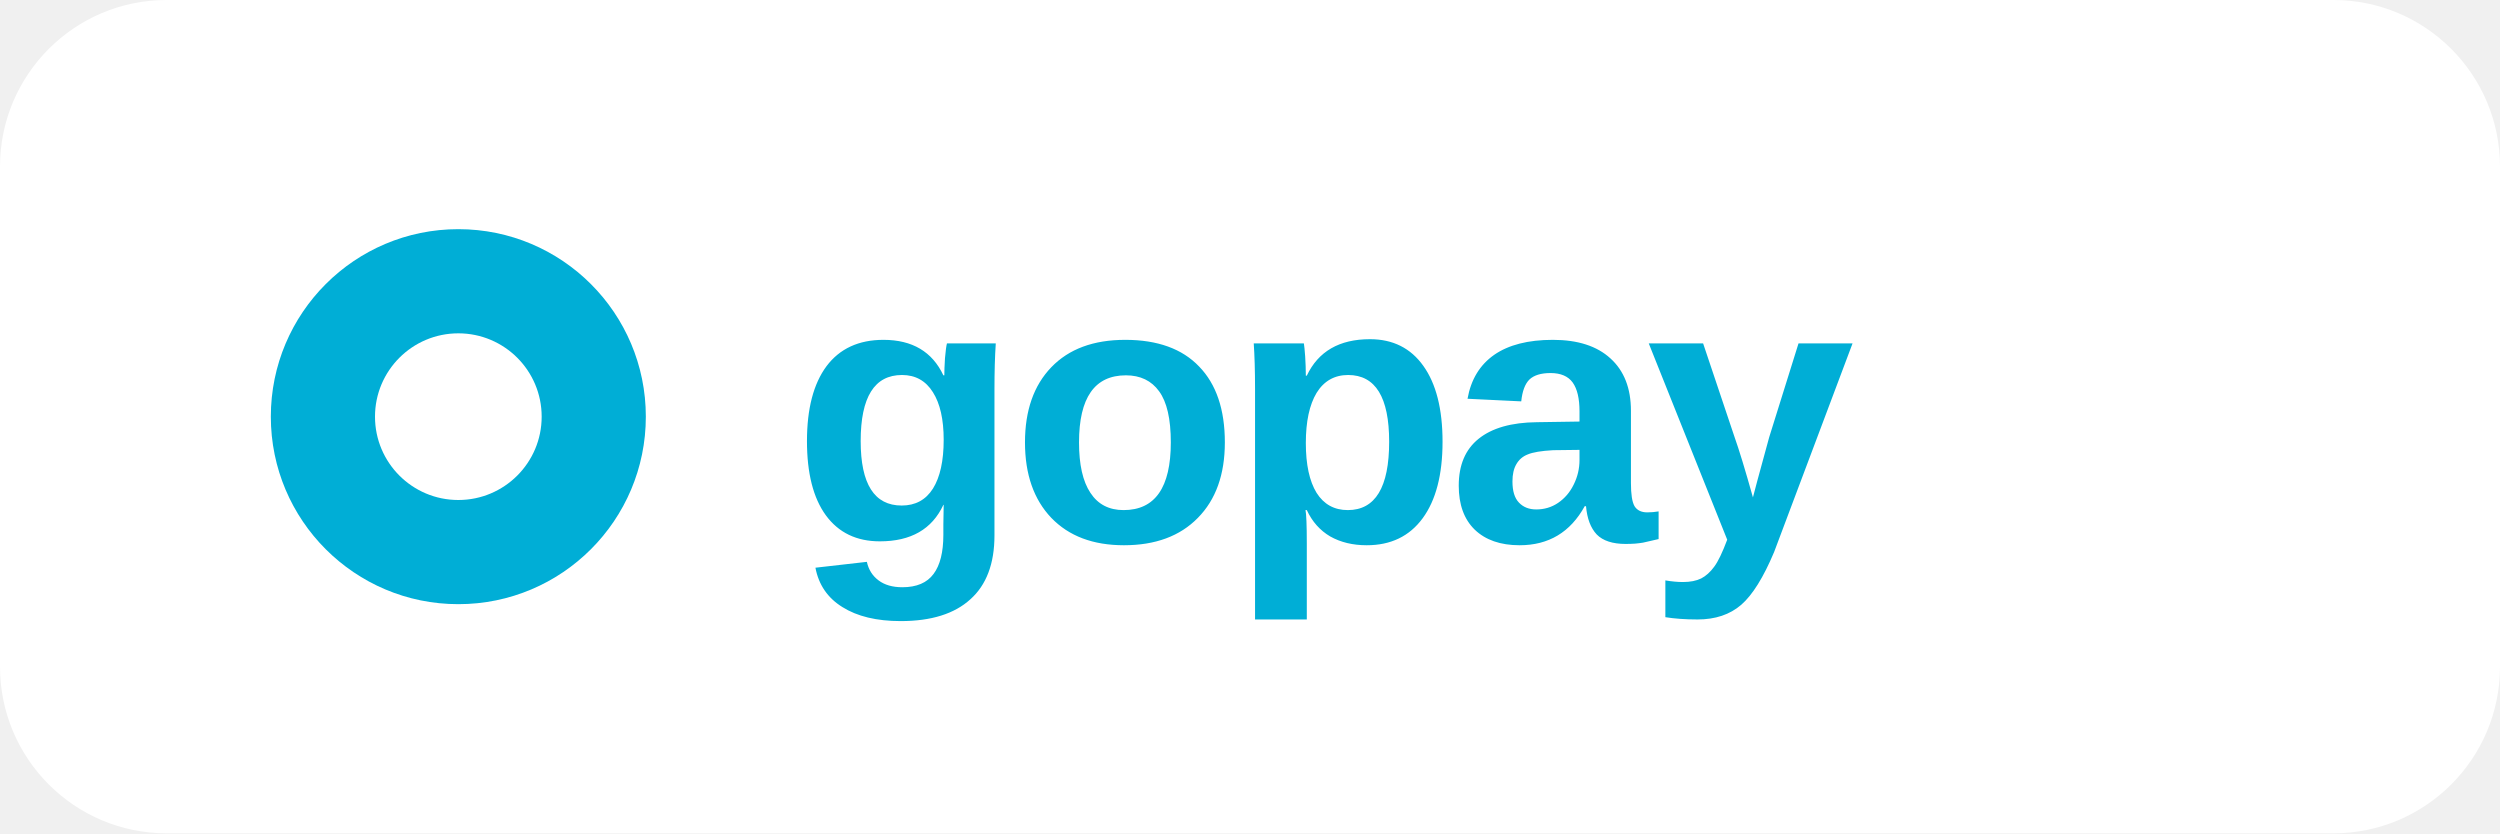
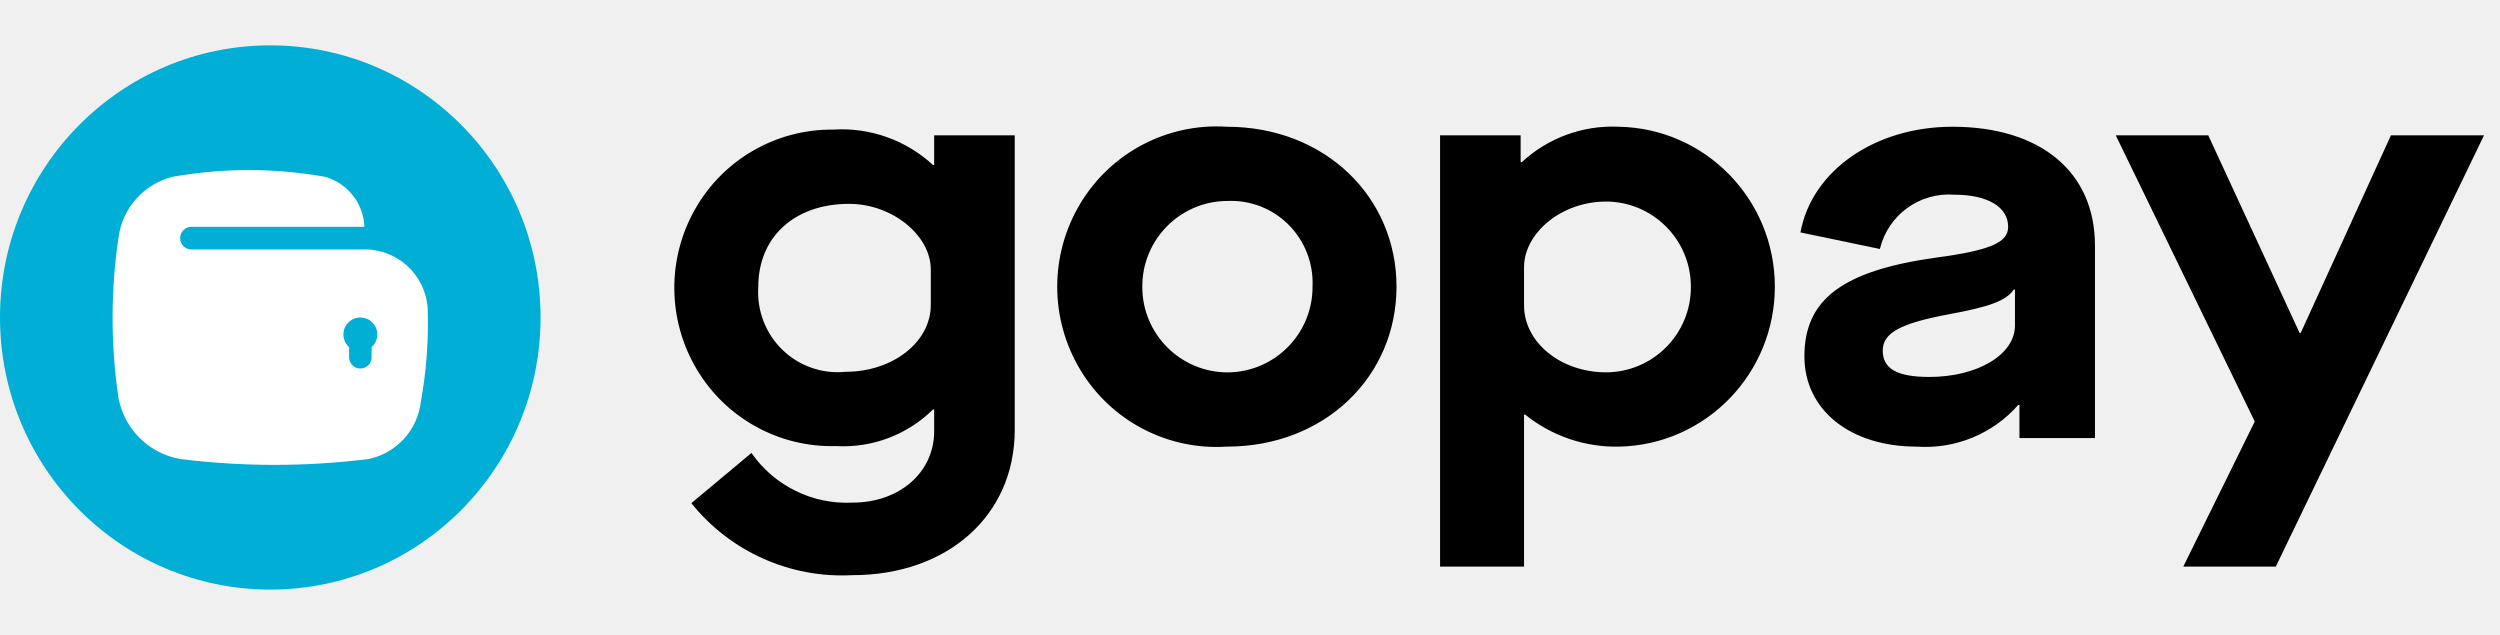
- <svg xmlns="http://www.w3.org/2000/svg" viewBox="0 0 120 40" width="120" height="40">
-   <rect width="120" height="40" rx="8" fill="#FFFFFF" />
-   <circle cx="22" cy="20" r="9" fill="#00AED6" />
-   <circle cx="22" cy="20" r="4" fill="#FFFFFF" />
-   <text x="38" y="26" font-family="Arial, Helvetica, sans-serif" font-weight="900" font-size="18" fill="#00AED6" letter-spacing="-0.5">gopay</text>
+ <svg xmlns="http://www.w3.org/2000/svg" width="63" height="16" viewBox="0 0 63 16">
+   <g fill="none" fill-rule="evenodd">
+     <path fill="#FFF" fill-opacity=".01" d="M0 0h63v16H0z" />
+     <g transform="translate(0 1.143)">
+       <ellipse cx="6.811" cy="6.857" fill="#00AED6" fill-rule="nonzero" rx="6.811" ry="6.857" />
+       <path fill="#FFF" d="M10.778 6.644a1.587 1.587 0 0 0-1.652-1.5H4.824a.285.285 0 0 1-.284-.286c0-.158.127-.286.284-.286h4.359a1.362 1.362 0 0 0-.993-1.26 10.97 10.97 0 0 0-3.84 0 1.82 1.82 0 0 0-1.362 1.526 13.711 13.711 0 0 0 0 4.06 1.92 1.92 0 0 0 1.552 1.526 19.13 19.13 0 0 0 4.748 0 1.669 1.669 0 0 0 1.317-1.44c.14-.772.199-1.556.173-2.34zm-1.413.96v.254a.285.285 0 0 1-.284.286.285.285 0 0 1-.284-.286v-.254a.427.427 0 0 1 .284-.746.427.427 0 0 1 .284.746z" />
+     </g>
+     <g fill="#000" fill-rule="nonzero">
+       <path d="M18.937 11.414a2.921 2.921 0 0 0 2.545 1.252c1.187 0 2.059-.763 2.059-1.8v-.547h-.029c-.65.64-1.537.974-2.444.922a3.955 3.955 0 0 1-3.513-1.94 4.012 4.012 0 0 1-.037-4.033 3.956 3.956 0 0 1 3.478-2.002 3.39 3.39 0 0 1 2.516.892h.029V3.41h2.03v7.428c0 2.159-1.7 3.656-4.089 3.656a4.87 4.87 0 0 1-4.06-1.814l1.515-1.266zm4.519-4.622c0-.863-.973-1.655-2.059-1.655-1.373 0-2.288.835-2.288 2.087-.04.594.18 1.175.605 1.588a1.995 1.995 0 0 0 1.597.557c1.187 0 2.145-.748 2.145-1.684v-.893zM30.916 3.194c2.474 0 4.276 1.77 4.276 4.03 0 2.26-1.802 4.031-4.276 4.031a4.005 4.005 0 0 1-3.692-1.935 4.063 4.063 0 0 1 0-4.191 4.005 4.005 0 0 1 3.692-1.935zm0 1.87a2.152 2.152 0 0 0-2.13 2.17 2.152 2.152 0 0 0 2.15 2.15 2.152 2.152 0 0 0 2.14-2.16 2.075 2.075 0 0 0-.605-1.562 2.045 2.045 0 0 0-1.555-.597zM36.29 3.41h2.03v.676h.03a3.359 3.359 0 0 1 2.444-.892c2.18.04 3.928 1.828 3.932 4.023.004 2.196-1.738 3.99-3.918 4.038-.86.02-1.7-.265-2.373-.806h-.029v3.829H36.29V3.41zm4.176 1.67c-1.116 0-2.06.791-2.06 1.655v.964c0 .922.916 1.684 2.073 1.684a2.145 2.145 0 0 0 2.131-2.158 2.145 2.145 0 0 0-2.144-2.146zM48.803 6.49c1.387-.187 1.802-.388 1.802-.777 0-.504-.53-.806-1.344-.806a1.79 1.79 0 0 0-1.888 1.367l-2.002-.417c.286-1.555 1.874-2.663 3.832-2.663 2.216 0 3.59 1.137 3.59 2.993v4.852H50.89v-.835h-.03a3.117 3.117 0 0 1-2.559 1.051c-1.673 0-2.83-.921-2.83-2.275 0-1.425.943-2.159 3.331-2.49zm1.973.806h-.028c-.187.274-.587.432-1.616.62-1.244.23-1.687.474-1.687.92 0 .461.372.663 1.172.663 1.216 0 2.16-.562 2.16-1.296v-.907zM56.82 10.622L53.317 3.41h2.331l2.302 4.98h.028l2.274-4.98h2.345L57.35 14.278h-2.331z" />
+     </g>
+   </g>
</svg>
